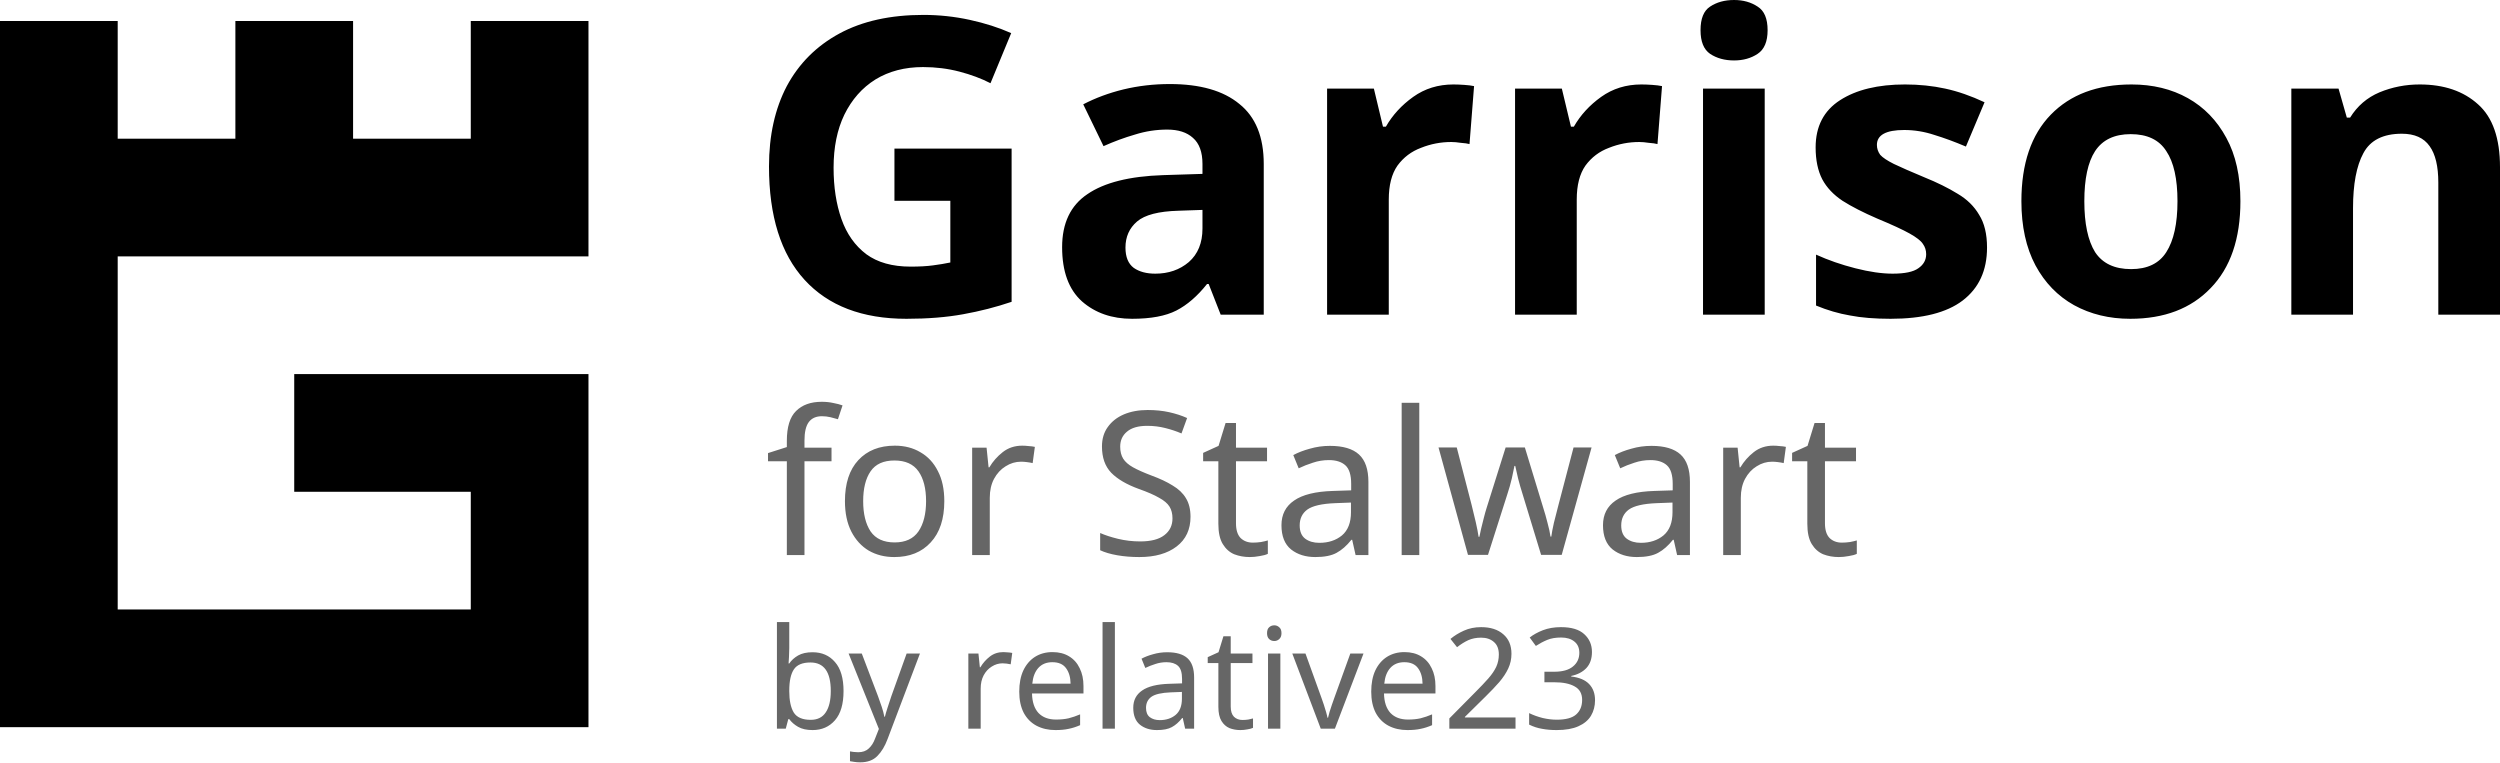
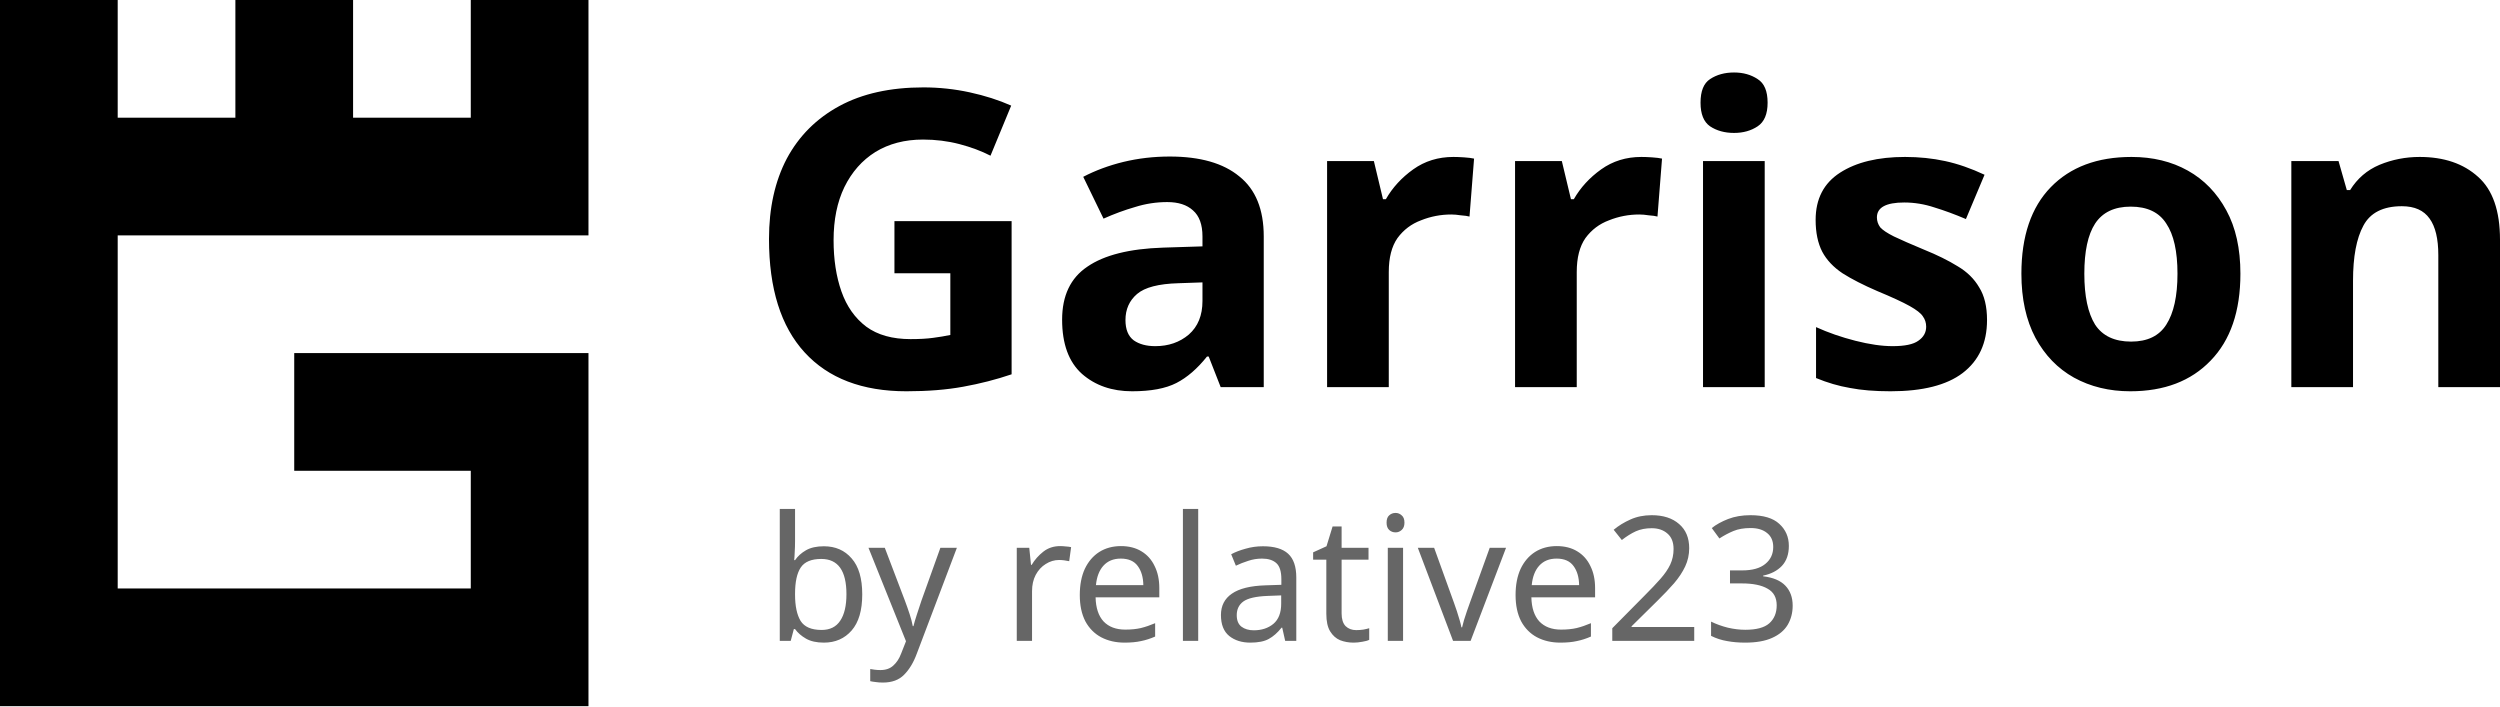
- <svg xmlns="http://www.w3.org/2000/svg" fill="currentColor" width="374.381" height="114.16" viewBox="0 0 374.381 114.16" version="1.1" id="svg3">
-   <defs id="defs3" />
-   <path fill="currentColor" d="M 0,3.145 H 17.625 V 20.77 H 35.25 V 3.145 H 52.875 V 20.77 H 70.5 V 3.145 h 17.625 v 35.25 h -70.5 V 91.27 H 70.5 V 73.645 H 44.062 V 56.02 H 88.125 v 52.875 H 0 Z" id="path1" style="stroke-width:4.406" />
-   <path d="m 133.945,22.258 h 17.546 v 22.94 q -3.472,1.178 -7.254,1.86 -3.72,0.682 -8.494,0.682 -9.92,0 -15.252,-5.828 -5.332,-5.828 -5.332,-16.988 0,-6.944 2.666,-12.028 2.728,-5.084 7.874,-7.874 5.146,-2.79 12.586,-2.79 3.534,0 6.944,0.744 3.41,0.744 6.2,1.984 l -3.1,7.502 q -2.046,-1.054 -4.65,-1.736 -2.604,-0.682 -5.456,-0.682 -4.092,0 -7.13,1.86 -2.976,1.86 -4.65,5.27 -1.612,3.348 -1.612,7.936 0,4.34 1.178,7.688 1.178,3.348 3.72,5.27 2.542,1.86 6.634,1.86 1.984,0 3.348,-0.186 1.426,-0.186 2.604,-0.434 V 30.07 h -8.37 z m 41.23,-9.672 q 6.82,0 10.416,2.976 3.658,2.914 3.658,8.99 V 47.12 h -6.448 l -1.798,-4.588 h -0.248 q -2.17,2.728 -4.588,3.968 -2.418,1.24 -6.634,1.24 -4.526,0 -7.502,-2.604 -2.976,-2.666 -2.976,-8.122 0,-5.394 3.782,-7.936 3.782,-2.604 11.346,-2.852 l 5.89,-0.186 v -1.488 q 0,-2.666 -1.426,-3.906 -1.364,-1.24 -3.844,-1.24 -2.48,0 -4.836,0.744 -2.356,0.682 -4.712,1.736 l -3.038,-6.262 q 2.728,-1.426 6.014,-2.232 3.348,-0.806 6.944,-0.806 z m 1.302,18.972 q -4.464,0.124 -6.2,1.612 -1.736,1.488 -1.736,3.906 0,2.108 1.24,3.038 1.24,0.868 3.224,0.868 2.976,0 5.022,-1.736 2.046,-1.798 2.046,-5.022 v -2.79 z m 41.168,-18.91 q 0.682,0 1.612,0.062 0.93,0.062 1.488,0.186 l -0.682,8.68 q -0.434,-0.124 -1.302,-0.186 -0.806,-0.124 -1.426,-0.124 -2.356,0 -4.526,0.868 -2.17,0.806 -3.534,2.666 -1.302,1.86 -1.302,5.084 V 47.12 h -9.238 V 13.268 h 7.006 l 1.364,5.704 h 0.434 q 1.488,-2.604 4.092,-4.464 2.604,-1.86 6.014,-1.86 z m 28.148,0 q 0.682,0 1.612,0.062 0.93,0.062 1.488,0.186 l -0.682,8.68 q -0.434,-0.124 -1.302,-0.186 -0.806,-0.124 -1.426,-0.124 -2.356,0 -4.526,0.868 -2.17,0.806 -3.534,2.666 -1.302,1.86 -1.302,5.084 V 47.12 h -9.238 V 13.268 h 7.006 l 1.364,5.704 h 0.434 q 1.488,-2.604 4.092,-4.464 2.604,-1.86 6.014,-1.86 z M 259.681,0 q 2.046,0 3.534,0.992 1.488,0.93 1.488,3.534 0,2.542 -1.488,3.534 -1.488,0.992 -3.534,0.992 -2.108,0 -3.596,-0.992 -1.426,-0.992 -1.426,-3.534 0,-2.604 1.426,-3.534 1.488,-0.992 3.596,-0.992 z m 4.588,13.268 V 47.12 h -9.238 V 13.268 Z m 33.294,23.808 q 0,5.146 -3.658,7.936 -3.596,2.728 -10.788,2.728 -3.534,0 -6.076,-0.496 -2.542,-0.434 -5.084,-1.488 V 38.13 q 2.728,1.24 5.89,2.046 3.162,0.806 5.58,0.806 2.728,0 3.844,-0.806 1.178,-0.806 1.178,-2.108 0,-0.868 -0.496,-1.55 -0.434,-0.682 -1.984,-1.55 -1.55,-0.868 -4.836,-2.232 -3.162,-1.364 -5.208,-2.666 -2.046,-1.364 -3.038,-3.224 -0.992,-1.922 -0.992,-4.774 0,-4.712 3.658,-7.068 3.658,-2.356 9.734,-2.356 3.162,0 6.014,0.62 2.852,0.62 5.89,2.046 l -2.79,6.634 q -2.48,-1.054 -4.712,-1.736 -2.232,-0.744 -4.526,-0.744 -4.092,0 -4.092,2.232 0,0.806 0.496,1.488 0.558,0.62 2.046,1.364 1.55,0.744 4.526,1.984 2.914,1.178 5.022,2.48 2.108,1.24 3.224,3.162 1.178,1.86 1.178,4.898 z m 37.944,-6.944 q 0,8.432 -4.464,13.02 -4.402,4.588 -12.028,4.588 -4.712,0 -8.432,-2.046 -3.658,-2.046 -5.766,-5.952 -2.108,-3.968 -2.108,-9.61 0,-8.432 4.402,-12.958 4.402,-4.526 12.09,-4.526 4.774,0 8.432,2.046 3.658,2.046 5.766,5.952 2.108,3.844 2.108,9.486 z m -23.374,0 q 0,5.022 1.612,7.626 1.674,2.542 5.394,2.542 3.658,0 5.27,-2.542 1.674,-2.604 1.674,-7.626 0,-5.022 -1.674,-7.502 -1.612,-2.542 -5.332,-2.542 -3.658,0 -5.332,2.542 -1.612,2.48 -1.612,7.502 z M 362.353,12.648 q 5.456,0 8.742,2.976 3.286,2.914 3.286,9.424 V 47.12 h -9.238 V 27.342 q 0,-3.658 -1.302,-5.456 -1.302,-1.86 -4.154,-1.86 -4.216,0 -5.766,2.914 -1.55,2.852 -1.55,8.246 V 47.12 h -9.238 V 13.268 h 7.068 l 1.24,4.34 h 0.496 q 1.612,-2.604 4.402,-3.782 2.852,-1.178 6.014,-1.178 z" id="text1" style="font-weight:700;font-size:62px;font-family:'Noto Sans'" aria-label="Garrison" />
-   <path d="m 124.522,69.08 h -4.05 v 14.04 h -2.64 V 69.08 h -2.82 v -1.23 l 2.82,-0.9 v -0.93 q 0,-3.12 1.38,-4.47 1.38,-1.38 3.84,-1.38 0.96,0 1.74,0.18 0.81,0.15 1.38,0.36 l -0.69,2.07 q -0.48,-0.15 -1.11,-0.3 -0.63,-0.15 -1.29,-0.15 -1.32,0 -1.98,0.9 -0.63,0.87 -0.63,2.76 v 1.05 h 4.05 z m 16.89,5.97 q 0,3.99 -2.04,6.18 -2.01,2.19 -5.46,2.19 -2.13,0 -3.81,-0.96 -1.65,-0.99 -2.61,-2.85 -0.96,-1.89 -0.96,-4.56 0,-3.99 2.01,-6.15 2.01,-2.16 5.46,-2.16 2.19,0 3.84,0.99 1.68,0.96 2.61,2.82 0.96,1.83 0.96,4.5 z m -12.15,0 q 0,2.85 1.11,4.53 1.14,1.65 3.6,1.65 2.43,0 3.57,-1.65 1.14,-1.68 1.14,-4.53 0,-2.85 -1.14,-4.47 -1.14,-1.62 -3.6,-1.62 -2.46,0 -3.57,1.62 -1.11,1.62 -1.11,4.47 z m 23.82,-8.31 q 0.45,0 0.96,0.06 0.54,0.03 0.93,0.12 l -0.33,2.43 q -0.39,-0.09 -0.87,-0.15 -0.45,-0.06 -0.87,-0.06 -1.23,0 -2.31,0.69 -1.08,0.66 -1.74,1.89 -0.63,1.2 -0.63,2.82 v 8.58 h -2.64 V 67.04 h 2.16 l 0.3,2.94 h 0.12 q 0.78,-1.32 2.01,-2.28 1.23,-0.96 2.91,-0.96 z m 25.2,10.65 q 0,2.85 -2.07,4.44 -2.07,1.59 -5.58,1.59 -1.8,0 -3.33,-0.27 -1.53,-0.27 -2.55,-0.75 v -2.58 q 1.08,0.48 2.67,0.87 1.62,0.39 3.33,0.39 2.4,0 3.6,-0.93 1.23,-0.93 1.23,-2.52 0,-1.05 -0.45,-1.77 -0.45,-0.72 -1.56,-1.32 -1.08,-0.63 -3.03,-1.32 -2.73,-0.99 -4.14,-2.43 -1.38,-1.44 -1.38,-3.93 0,-1.71 0.87,-2.91 0.87,-1.23 2.4,-1.89 1.56,-0.66 3.57,-0.66 1.77,0 3.24,0.33 1.47,0.33 2.67,0.87 l -0.84,2.31 q -1.11,-0.48 -2.43,-0.81 -1.29,-0.33 -2.7,-0.33 -2.01,0 -3.03,0.87 -1.02,0.84 -1.02,2.25 0,1.08 0.45,1.8 0.45,0.72 1.47,1.29 1.02,0.57 2.76,1.23 1.89,0.69 3.18,1.5 1.32,0.78 1.98,1.89 0.69,1.11 0.69,2.79 z m 9.33,3.87 q 0.6,0 1.23,-0.09 0.63,-0.12 1.02,-0.24 v 2.01 q -0.42,0.21 -1.2,0.33 -0.78,0.15 -1.5,0.15 -1.26,0 -2.34,-0.42 -1.05,-0.45 -1.71,-1.53 -0.66,-1.08 -0.66,-3.03 v -9.36 h -2.28 v -1.26 l 2.31,-1.05 1.05,-3.42 h 1.56 v 3.69 h 4.65 v 2.04 h -4.65 v 9.3 q 0,1.47 0.69,2.19 0.72,0.69 1.83,0.69 z m 11.55,-14.49 q 2.94,0 4.35,1.29 1.41,1.29 1.41,4.11 v 10.95 h -1.92 l -0.51,-2.28 h -0.12 q -1.05,1.32 -2.22,1.95 -1.14,0.63 -3.18,0.63 -2.19,0 -3.63,-1.14 -1.44,-1.17 -1.44,-3.63 0,-2.4 1.89,-3.69 1.89,-1.32 5.82,-1.44 l 2.73,-0.09 v -0.96 q 0,-2.01 -0.87,-2.79 -0.87,-0.78 -2.46,-0.78 -1.26,0 -2.4,0.39 -1.14,0.36 -2.13,0.84 l -0.81,-1.98 q 1.05,-0.57 2.49,-0.96 1.44,-0.42 3,-0.42 z m 0.78,8.58 q -3,0.12 -4.17,0.96 -1.14,0.84 -1.14,2.37 0,1.35 0.81,1.98 0.84,0.63 2.13,0.63 2.04,0 3.39,-1.11 1.35,-1.14 1.35,-3.48 v -1.44 z m 12.6,7.77 h -2.64 v -22.8 h 2.64 z m 15.48,-9.09 q -0.39,-1.23 -0.69,-2.4 -0.27,-1.2 -0.42,-1.86 h -0.12 q -0.12,0.66 -0.39,1.86 -0.27,1.17 -0.69,2.43 l -2.88,9.03 h -3 l -4.41,-16.08 h 2.73 l 2.22,8.58 q 0.33,1.29 0.63,2.61 0.3,1.32 0.42,2.19 h 0.12 q 0.12,-0.51 0.27,-1.26 0.18,-0.75 0.39,-1.56 0.21,-0.84 0.42,-1.5 l 2.85,-9.06 h 2.88 l 2.76,9.06 q 0.33,1.02 0.63,2.22 0.33,1.2 0.45,2.07 h 0.12 q 0.09,-0.75 0.39,-2.07 0.33,-1.32 0.69,-2.7 l 2.25,-8.58 h 2.7 l -4.47,16.08 h -3.09 z m 19.29,-7.26 q 2.94,0 4.35,1.29 1.41,1.29 1.41,4.11 v 10.95 h -1.92 l -0.51,-2.28 h -0.12 q -1.05,1.32 -2.22,1.95 -1.14,0.63 -3.18,0.63 -2.19,0 -3.63,-1.14 -1.44,-1.17 -1.44,-3.63 0,-2.4 1.89,-3.69 1.89,-1.32 5.82,-1.44 l 2.73,-0.09 v -0.96 q 0,-2.01 -0.87,-2.79 -0.87,-0.78 -2.46,-0.78 -1.26,0 -2.4,0.39 -1.14,0.36 -2.13,0.84 l -0.81,-1.98 q 1.05,-0.57 2.49,-0.96 1.44,-0.42 3,-0.42 z m 0.78,8.58 q -3,0.12 -4.17,0.96 -1.14,0.84 -1.14,2.37 0,1.35 0.81,1.98 0.84,0.63 2.13,0.63 2.04,0 3.39,-1.11 1.35,-1.14 1.35,-3.48 v -1.44 z m 17.46,-8.61 q 0.45,0 0.96,0.06 0.54,0.03 0.93,0.12 l -0.33,2.43 q -0.39,-0.09 -0.87,-0.15 -0.45,-0.06 -0.87,-0.06 -1.23,0 -2.31,0.69 -1.08,0.66 -1.74,1.89 -0.63,1.2 -0.63,2.82 v 8.58 h -2.64 V 67.04 h 2.16 l 0.3,2.94 h 0.12 q 0.78,-1.32 2.01,-2.28 1.23,-0.96 2.91,-0.96 z m 10.26,14.52 q 0.6,0 1.23,-0.09 0.63,-0.12 1.02,-0.24 v 2.01 q -0.42,0.21 -1.2,0.33 -0.78,0.15 -1.5,0.15 -1.26,0 -2.34,-0.42 -1.05,-0.45 -1.71,-1.53 -0.66,-1.08 -0.66,-3.03 v -9.36 h -2.28 v -1.26 l 2.31,-1.05 1.05,-3.42 h 1.56 v 3.69 h 4.65 v 2.04 h -4.65 v 9.3 q 0,1.47 0.69,2.19 0.72,0.69 1.83,0.69 z" id="text2" style="font-size:30px;font-family:'Noto Sans';fill-opacity:0.6" aria-label="for Stalwart" />
-   <path d="m 118.195,97.045 q 0,0.714 -0.042,1.344 -0.021,0.609 -0.063,0.966 h 0.105 q 0.483,-0.714 1.323,-1.197 0.84,-0.483 2.163,-0.483 2.1,0 3.36,1.47 1.281,1.449 1.281,4.347 0,2.898 -1.281,4.368 -1.281,1.47 -3.36,1.47 -1.323,0 -2.163,-0.483 -0.84,-0.483 -1.323,-1.155 h -0.147 l -0.378,1.428 h -1.323 V 93.16 h 1.848 z m 3.171,2.163 q -1.785,0 -2.478,1.029 -0.693,1.029 -0.693,3.192 v 0.084 q 0,2.079 0.672,3.192 0.693,1.092 2.541,1.092 1.512,0 2.247,-1.113 0.756,-1.113 0.756,-3.213 0,-4.263 -3.045,-4.263 z m 5.712,-1.344 h 1.974 l 2.436,6.405 q 0.315,0.84 0.567,1.617 0.252,0.756 0.378,1.449 h 0.084 q 0.126,-0.525 0.399,-1.365 0.273,-0.861 0.567,-1.722 l 2.289,-6.384 h 1.995 l -4.851,12.81 q -0.588,1.596 -1.533,2.541 -0.924,0.945 -2.562,0.945 -0.504,0 -0.882,-0.063 -0.378,-0.042 -0.651,-0.105 v -1.47 q 0.231,0.042 0.546,0.084 0.336,0.042 0.693,0.042 0.966,0 1.554,-0.546 0.609,-0.546 0.945,-1.449 l 0.588,-1.491 z m 23.184,-0.21 q 0.315,0 0.672,0.042 0.378,0.021 0.651,0.084 l -0.231,1.701 q -0.273,-0.063 -0.609,-0.105 -0.315,-0.042 -0.609,-0.042 -0.861,0 -1.617,0.483 -0.756,0.462 -1.218,1.323 -0.441,0.84 -0.441,1.974 v 6.006 h -1.848 V 97.864 h 1.512 l 0.21,2.058 h 0.084 q 0.546,-0.924 1.407,-1.596 0.861,-0.672 2.037,-0.672 z m 7.35,0 q 1.449,0 2.478,0.63 1.05,0.63 1.596,1.785 0.567,1.134 0.567,2.667 v 1.113 h -7.707 q 0.042,1.911 0.966,2.919 0.945,0.987 2.625,0.987 1.071,0 1.89,-0.189 0.84,-0.21 1.722,-0.588 v 1.617 q -0.861,0.378 -1.701,0.546 -0.84,0.189 -1.995,0.189 -1.596,0 -2.835,-0.651 -1.218,-0.651 -1.911,-1.932 -0.672,-1.302 -0.672,-3.171 0,-1.848 0.609,-3.171 0.63,-1.323 1.743,-2.037 1.134,-0.714 2.625,-0.714 z m -0.021,1.512 q -1.323,0 -2.1,0.861 -0.756,0.84 -0.903,2.352 h 5.733 q -0.021,-1.428 -0.672,-2.31 -0.651,-0.903 -2.058,-0.903 z m 9.366,9.954 h -1.848 V 93.16 h 1.848 z m 7.833,-11.445 q 2.058,0 3.045,0.903 0.987,0.903 0.987,2.877 v 7.665 h -1.344 l -0.357,-1.596 h -0.084 q -0.735,0.924 -1.554,1.365 -0.798,0.441 -2.226,0.441 -1.533,0 -2.541,-0.798 -1.008,-0.819 -1.008,-2.541 0,-1.68 1.323,-2.583 1.323,-0.924 4.074,-1.008 l 1.911,-0.063 v -0.672 q 0,-1.407 -0.609,-1.953 -0.609,-0.546 -1.722,-0.546 -0.882,0 -1.68,0.273 -0.798,0.252 -1.491,0.588 l -0.567,-1.386 q 0.735,-0.399 1.743,-0.672 1.008,-0.294 2.1,-0.294 z m 0.546,6.006 q -2.1,0.084 -2.919,0.672 -0.798,0.588 -0.798,1.659 0,0.945 0.567,1.386 0.588,0.441 1.491,0.441 1.428,0 2.373,-0.777 0.945,-0.798 0.945,-2.436 v -1.008 z m 10.731,4.137 q 0.42,0 0.861,-0.063 0.441,-0.084 0.714,-0.168 v 1.407 q -0.294,0.147 -0.84,0.231 -0.546,0.105 -1.05,0.105 -0.882,0 -1.638,-0.294 -0.735,-0.315 -1.197,-1.071 -0.462,-0.756 -0.462,-2.121 v -6.552 h -1.596 V 98.41 l 1.617,-0.735 0.735,-2.394 h 1.092 v 2.583 h 3.255 v 1.428 h -3.255 v 6.51 q 0,1.029 0.483,1.533 0.504,0.483 1.281,0.483 z m 4.767,-14.175 q 0.42,0 0.735,0.294 0.336,0.273 0.336,0.882 0,0.588 -0.336,0.882 -0.315,0.294 -0.735,0.294 -0.462,0 -0.777,-0.294 -0.315,-0.294 -0.315,-0.882 0,-0.609 0.315,-0.882 0.315,-0.294 0.777,-0.294 z m 0.903,4.221 v 11.256 h -1.848 V 97.864 Z m 6.048,11.256 -4.263,-11.256 h 1.974 l 2.394,6.636 q 0.168,0.462 0.357,1.029 0.189,0.567 0.336,1.092 0.147,0.504 0.21,0.861 h 0.084 q 0.084,-0.357 0.231,-0.882 0.168,-0.525 0.357,-1.092 0.21,-0.567 0.357,-1.008 l 2.394,-6.636 h 1.974 l -4.284,11.256 z m 12.537,-11.466 q 1.449,0 2.478,0.63 1.05,0.63 1.596,1.785 0.567,1.134 0.567,2.667 v 1.113 h -7.707 q 0.042,1.911 0.966,2.919 0.945,0.987 2.625,0.987 1.071,0 1.89,-0.189 0.84,-0.21 1.722,-0.588 v 1.617 q -0.861,0.378 -1.701,0.546 -0.84,0.189 -1.995,0.189 -1.596,0 -2.835,-0.651 -1.218,-0.651 -1.911,-1.932 -0.672,-1.302 -0.672,-3.171 0,-1.848 0.609,-3.171 0.63,-1.323 1.743,-2.037 1.134,-0.714 2.625,-0.714 z m -0.021,1.512 q -1.323,0 -2.1,0.861 -0.756,0.84 -0.903,2.352 h 5.733 q -0.021,-1.428 -0.672,-2.31 -0.651,-0.903 -2.058,-0.903 z m 16.653,9.954 h -9.912 v -1.533 l 3.927,-3.969 q 1.134,-1.134 1.911,-2.016 0.777,-0.882 1.176,-1.722 0.399,-0.861 0.399,-1.869 0,-1.239 -0.735,-1.869 -0.735,-0.651 -1.911,-0.651 -1.092,0 -1.932,0.378 -0.819,0.378 -1.68,1.05 l -0.987,-1.239 q 0.882,-0.735 2.016,-1.239 1.155,-0.525 2.583,-0.525 2.1,0 3.318,1.071 1.218,1.05 1.218,2.919 0,1.176 -0.483,2.205 -0.483,1.029 -1.344,2.037 -0.861,0.987 -2.016,2.121 l -3.129,3.087 v 0.084 h 7.581 z m 11.445,-11.487 q 0,1.512 -0.84,2.415 -0.84,0.882 -2.268,1.176 v 0.084 q 1.806,0.21 2.688,1.134 0.882,0.924 0.882,2.415 0,1.302 -0.609,2.331 -0.609,1.008 -1.89,1.575 -1.26,0.567 -3.255,0.567 -1.176,0 -2.184,-0.189 -1.008,-0.168 -1.932,-0.63 v -1.722 q 0.945,0.462 2.037,0.735 1.092,0.252 2.1,0.252 2.016,0 2.898,-0.777 0.903,-0.798 0.903,-2.184 0,-1.407 -1.113,-2.016 -1.092,-0.63 -3.087,-0.63 h -1.449 v -1.575 h 1.47 q 1.848,0 2.793,-0.777 0.966,-0.777 0.966,-2.058 0,-1.092 -0.735,-1.68 -0.735,-0.609 -1.995,-0.609 -1.218,0 -2.079,0.357 -0.861,0.357 -1.701,0.903 l -0.924,-1.26 q 0.798,-0.63 1.974,-1.092 1.197,-0.462 2.709,-0.462 2.352,0 3.486,1.05 1.155,1.05 1.155,2.667 z" id="text3" style="font-size:21px;font-family:'Noto Sans';fill-opacity:0.6" aria-label="by relative23" />
+ <svg xmlns="http://www.w3.org/2000/svg" fill="currentColor" width="374.381" height="105.75" viewBox="0 0 374.381 105.75" version="1.1" id="svg2">
+   <defs id="defs2" />
+   <path fill="currentColor" d="M 0,0 H 17.625 V 17.625 H 35.25 V 0 H 52.875 V 17.625 H 70.5 V 0 h 17.625 v 35.25 h -70.5 V 88.125 H 70.5 V 70.5 H 44.062 V 52.875 H 88.125 V 105.75 H 0 Z" id="path1" style="stroke-width:4.406" />
+   <path d="m 133.945,33.113 h 17.546 v 22.94 q -3.472,1.178 -7.254,1.86 -3.72,0.682 -8.494,0.682 -9.92,0 -15.252,-5.828 -5.332,-5.828 -5.332,-16.988 0,-6.944 2.666,-12.028 2.728,-5.084 7.874,-7.874 5.146,-2.79 12.586,-2.79 3.534,0 6.944,0.744 3.41,0.744 6.2,1.984 l -3.1,7.502 q -2.046,-1.054 -4.65,-1.736 -2.604,-0.682 -5.456,-0.682 -4.092,0 -7.13,1.86 -2.976,1.86 -4.65,5.27 -1.612,3.348 -1.612,7.936 0,4.34 1.178,7.688 1.178,3.348 3.72,5.27 2.542,1.86 6.634,1.86 1.984,0 3.348,-0.186 1.426,-0.186 2.604,-0.434 v -9.238 h -8.37 z m 41.23,-9.672 q 6.82,0 10.416,2.976 3.658,2.914 3.658,8.99 v 22.568 h -6.448 l -1.798,-4.588 h -0.248 q -2.17,2.728 -4.588,3.968 -2.418,1.24 -6.634,1.24 -4.526,0 -7.502,-2.604 -2.976,-2.666 -2.976,-8.122 0,-5.394 3.782,-7.936 3.782,-2.604 11.346,-2.852 l 5.89,-0.186 v -1.488 q 0,-2.666 -1.426,-3.906 -1.364,-1.24 -3.844,-1.24 -2.48,0 -4.836,0.744 -2.356,0.682 -4.712,1.736 l -3.038,-6.262 q 2.728,-1.426 6.014,-2.232 3.348,-0.806 6.944,-0.806 z m 1.302,18.972 q -4.464,0.124 -6.2,1.612 -1.736,1.488 -1.736,3.906 0,2.108 1.24,3.038 1.24,0.868 3.224,0.868 2.976,0 5.022,-1.736 2.046,-1.798 2.046,-5.022 v -2.79 z m 41.168,-18.91 q 0.682,0 1.612,0.062 0.93,0.062 1.488,0.186 l -0.682,8.68 q -0.434,-0.124 -1.302,-0.186 -0.806,-0.124 -1.426,-0.124 -2.356,0 -4.526,0.868 -2.17,0.806 -3.534,2.666 -1.302,1.86 -1.302,5.084 v 17.236 h -9.238 V 24.123 h 7.006 l 1.364,5.704 h 0.434 q 1.488,-2.604 4.092,-4.464 2.604,-1.86 6.014,-1.86 z m 28.148,0 q 0.682,0 1.612,0.062 0.93,0.062 1.488,0.186 l -0.682,8.68 q -0.434,-0.124 -1.302,-0.186 -0.806,-0.124 -1.426,-0.124 -2.356,0 -4.526,0.868 -2.17,0.806 -3.534,2.666 -1.302,1.86 -1.302,5.084 v 17.236 h -9.238 V 24.123 h 7.006 l 1.364,5.704 h 0.434 q 1.488,-2.604 4.092,-4.464 2.604,-1.86 6.014,-1.86 z m 13.888,-12.648 q 2.046,0 3.534,0.992 1.488,0.93 1.488,3.534 0,2.542 -1.488,3.534 -1.488,0.992 -3.534,0.992 -2.108,0 -3.596,-0.992 -1.426,-0.992 -1.426,-3.534 0,-2.604 1.426,-3.534 1.488,-0.992 3.596,-0.992 z m 4.588,13.268 v 33.852 h -9.238 V 24.123 Z m 33.294,23.808 q 0,5.146 -3.658,7.936 -3.596,2.728 -10.788,2.728 -3.534,0 -6.076,-0.496 -2.542,-0.434 -5.084,-1.488 v -7.626 q 2.728,1.24 5.89,2.046 3.162,0.806 5.58,0.806 2.728,0 3.844,-0.806 1.178,-0.806 1.178,-2.108 0,-0.868 -0.496,-1.55 -0.434,-0.682 -1.984,-1.55 -1.55,-0.868 -4.836,-2.232 -3.162,-1.364 -5.208,-2.666 -2.046,-1.364 -3.038,-3.224 -0.992,-1.922 -0.992,-4.774 0,-4.712 3.658,-7.068 3.658,-2.356 9.734,-2.356 3.162,0 6.014,0.62 2.852,0.62 5.89,2.046 l -2.79,6.634 q -2.48,-1.054 -4.712,-1.736 -2.232,-0.744 -4.526,-0.744 -4.092,0 -4.092,2.232 0,0.806 0.496,1.488 0.558,0.62 2.046,1.364 1.55,0.744 4.526,1.984 2.914,1.178 5.022,2.48 2.108,1.24 3.224,3.162 1.178,1.86 1.178,4.898 z m 37.944,-6.944 q 0,8.432 -4.464,13.02 -4.402,4.588 -12.028,4.588 -4.712,0 -8.432,-2.046 -3.658,-2.046 -5.766,-5.952 -2.108,-3.968 -2.108,-9.61 0,-8.432 4.402,-12.958 4.402,-4.526 12.09,-4.526 4.774,0 8.432,2.046 3.658,2.046 5.766,5.952 2.108,3.844 2.108,9.486 z m -23.374,0 q 0,5.022 1.612,7.626 1.674,2.542 5.394,2.542 3.658,0 5.27,-2.542 1.674,-2.604 1.674,-7.626 0,-5.022 -1.674,-7.502 -1.612,-2.542 -5.332,-2.542 -3.658,0 -5.332,2.542 -1.612,2.48 -1.612,7.502 z M 362.353,23.503 q 5.456,0 8.742,2.976 3.286,2.914 3.286,9.424 v 22.072 h -9.238 V 38.197 q 0,-3.658 -1.302,-5.456 -1.302,-1.86 -4.154,-1.86 -4.216,0 -5.766,2.914 -1.55,2.852 -1.55,8.246 v 15.934 h -9.238 V 24.123 h 7.068 l 1.24,4.34 h 0.496 q 1.612,-2.604 4.402,-3.782 2.852,-1.178 6.014,-1.178 z" id="text1" style="font-weight:700;font-size:62px;font-family:'Noto Sans'" aria-label="Garrison" />
+   <path d="m 119.061,81.025 q 0,0.884 -0.052,1.664 -0.026,0.754 -0.078,1.196 h 0.13 q 0.598,-0.884 1.638,-1.482 1.04,-0.598 2.678,-0.598 2.6,0 4.16,1.82 1.586,1.794 1.586,5.382 0,3.588 -1.586,5.408 -1.586,1.82 -4.16,1.82 -1.638,0 -2.678,-0.598 -1.04,-0.598 -1.638,-1.43 h -0.182 l -0.468,1.768 h -1.638 v -19.76 h 2.288 z m 3.926,2.678 q -2.21,0 -3.068,1.274 -0.858,1.274 -0.858,3.952 v 0.104 q 0,2.574 0.832,3.952 0.858,1.352 3.146,1.352 1.872,0 2.782,-1.378 0.936,-1.378 0.936,-3.978 0,-5.278 -3.77,-5.278 z m 7.072,-1.664 h 2.444 l 3.016,7.93 q 0.39,1.04 0.702,2.002 0.312,0.936 0.468,1.794 h 0.104 q 0.156,-0.65 0.494,-1.69 0.338,-1.066 0.702,-2.132 l 2.834,-7.904 h 2.47 l -6.006,15.86 q -0.728,1.976 -1.898,3.146 -1.144,1.17 -3.172,1.17 -0.624,0 -1.092,-0.078 -0.468,-0.052 -0.806,-0.13 v -1.82 q 0.286,0.052 0.676,0.104 0.416,0.052 0.858,0.052 1.196,0 1.924,-0.676 0.754,-0.676 1.17,-1.794 l 0.728,-1.846 z m 28.704,-0.26 q 0.39,0 0.832,0.052 0.468,0.026 0.806,0.104 l -0.286,2.106 q -0.338,-0.078 -0.754,-0.13 -0.39,-0.052 -0.754,-0.052 -1.066,0 -2.002,0.598 -0.936,0.572 -1.508,1.638 -0.546,1.04 -0.546,2.444 v 7.436 h -2.288 V 82.039 h 1.872 l 0.26,2.548 h 0.104 q 0.676,-1.144 1.742,-1.976 1.066,-0.832 2.522,-0.832 z m 9.1,0 q 1.794,0 3.068,0.78 1.3,0.78 1.976,2.21 0.702,1.404 0.702,3.302 v 1.378 h -9.542 q 0.052,2.366 1.196,3.614 1.17,1.222 3.25,1.222 1.326,0 2.34,-0.234 1.04,-0.26 2.132,-0.728 v 2.002 q -1.066,0.468 -2.106,0.676 -1.04,0.234 -2.47,0.234 -1.976,0 -3.51,-0.806 -1.508,-0.806 -2.366,-2.392 -0.832,-1.612 -0.832,-3.926 0,-2.288 0.754,-3.926 0.78,-1.638 2.158,-2.522 1.404,-0.884 3.25,-0.884 z m -0.026,1.872 q -1.638,0 -2.6,1.066 -0.936,1.04 -1.118,2.912 h 7.098 q -0.026,-1.768 -0.832,-2.86 -0.806,-1.118 -2.548,-1.118 z m 11.596,12.324 h -2.288 v -19.76 h 2.288 z m 9.698,-14.17 q 2.548,0 3.77,1.118 1.222,1.118 1.222,3.562 v 9.49 h -1.664 l -0.442,-1.976 h -0.104 q -0.91,1.144 -1.924,1.69 -0.988,0.546 -2.756,0.546 -1.898,0 -3.146,-0.988 -1.248,-1.014 -1.248,-3.146 0,-2.08 1.638,-3.198 1.638,-1.144 5.044,-1.248 l 2.366,-0.078 v -0.832 q 0,-1.742 -0.754,-2.418 -0.754,-0.676 -2.132,-0.676 -1.092,0 -2.08,0.338 -0.988,0.312 -1.846,0.728 l -0.702,-1.716 q 0.91,-0.494 2.158,-0.832 1.248,-0.364 2.6,-0.364 z m 0.676,7.436 q -2.6,0.104 -3.614,0.832 -0.988,0.728 -0.988,2.054 0,1.17 0.702,1.716 0.728,0.546 1.846,0.546 1.768,0 2.938,-0.962 1.17,-0.988 1.17,-3.016 v -1.248 z m 13.286,5.122 q 0.52,0 1.066,-0.078 0.546,-0.104 0.884,-0.208 v 1.742 q -0.364,0.182 -1.04,0.286 -0.676,0.13 -1.3,0.13 -1.092,0 -2.028,-0.364 -0.91,-0.39 -1.482,-1.326 -0.572,-0.936 -0.572,-2.626 v -8.112 h -1.976 v -1.092 l 2.002,-0.91 0.91,-2.964 h 1.352 v 3.198 h 4.03 v 1.768 h -4.03 v 8.06 q 0,1.274 0.598,1.898 0.624,0.598 1.586,0.598 z m 5.902,-17.55 q 0.52,0 0.91,0.364 0.416,0.338 0.416,1.092 0,0.728 -0.416,1.092 -0.39,0.364 -0.91,0.364 -0.572,0 -0.962,-0.364 -0.39,-0.364 -0.39,-1.092 0,-0.754 0.39,-1.092 0.39,-0.364 0.962,-0.364 z m 1.118,5.226 v 13.936 h -2.288 V 82.039 Z m 7.488,13.936 -5.278,-13.936 h 2.444 l 2.964,8.216 q 0.208,0.572 0.442,1.274 0.234,0.702 0.416,1.352 0.182,0.624 0.26,1.066 h 0.104 q 0.104,-0.442 0.286,-1.092 0.208,-0.65 0.442,-1.352 0.26,-0.702 0.442,-1.248 l 2.964,-8.216 h 2.444 l -5.304,13.936 z m 15.522,-14.196 q 1.794,0 3.068,0.78 1.3,0.78 1.976,2.21 0.702,1.404 0.702,3.302 v 1.378 h -9.542 q 0.052,2.366 1.196,3.614 1.17,1.222 3.25,1.222 1.326,0 2.34,-0.234 1.04,-0.26 2.132,-0.728 v 2.002 q -1.066,0.468 -2.106,0.676 -1.04,0.234 -2.47,0.234 -1.976,0 -3.51,-0.806 -1.508,-0.806 -2.366,-2.392 -0.832,-1.612 -0.832,-3.926 0,-2.288 0.754,-3.926 0.78,-1.638 2.158,-2.522 1.404,-0.884 3.25,-0.884 z m -0.026,1.872 q -1.638,0 -2.6,1.066 -0.936,1.04 -1.118,2.912 h 7.098 q -0.026,-1.768 -0.832,-2.86 -0.806,-1.118 -2.548,-1.118 z m 20.618,12.324 h -12.272 v -1.898 l 4.862,-4.914 q 1.404,-1.404 2.366,-2.496 0.962,-1.092 1.456,-2.132 0.494,-1.066 0.494,-2.314 0,-1.534 -0.91,-2.314 -0.91,-0.806 -2.366,-0.806 -1.352,0 -2.392,0.468 -1.014,0.468 -2.08,1.3 l -1.222,-1.534 q 1.092,-0.91 2.496,-1.534 1.43,-0.65 3.198,-0.65 2.6,0 4.108,1.326 1.508,1.3 1.508,3.614 0,1.456 -0.598,2.73 -0.598,1.274 -1.664,2.522 -1.066,1.222 -2.496,2.626 l -3.874,3.822 v 0.104 h 9.386 z m 14.17,-14.222 q 0,1.872 -1.04,2.99 -1.04,1.092 -2.808,1.456 v 0.104 q 2.236,0.26 3.328,1.404 1.092,1.144 1.092,2.99 0,1.612 -0.754,2.886 -0.754,1.248 -2.34,1.95 -1.56,0.702 -4.03,0.702 -1.456,0 -2.704,-0.234 -1.248,-0.208 -2.392,-0.78 v -2.132 q 1.17,0.572 2.522,0.91 1.352,0.312 2.6,0.312 2.496,0 3.588,-0.962 1.118,-0.988 1.118,-2.704 0,-1.742 -1.378,-2.496 -1.352,-0.78 -3.822,-0.78 h -1.794 v -1.95 h 1.82 q 2.288,0 3.458,-0.962 1.196,-0.962 1.196,-2.548 0,-1.352 -0.91,-2.08 -0.91,-0.754 -2.47,-0.754 -1.508,0 -2.574,0.442 -1.066,0.442 -2.106,1.118 l -1.144,-1.56 q 0.988,-0.78 2.444,-1.352 1.482,-0.572 3.354,-0.572 2.912,0 4.316,1.3 1.43,1.3 1.43,3.302 z" id="text2" style="font-size:26px;font-family:'Noto Sans';fill-opacity:0.6" aria-label="by relative23" />
</svg>
